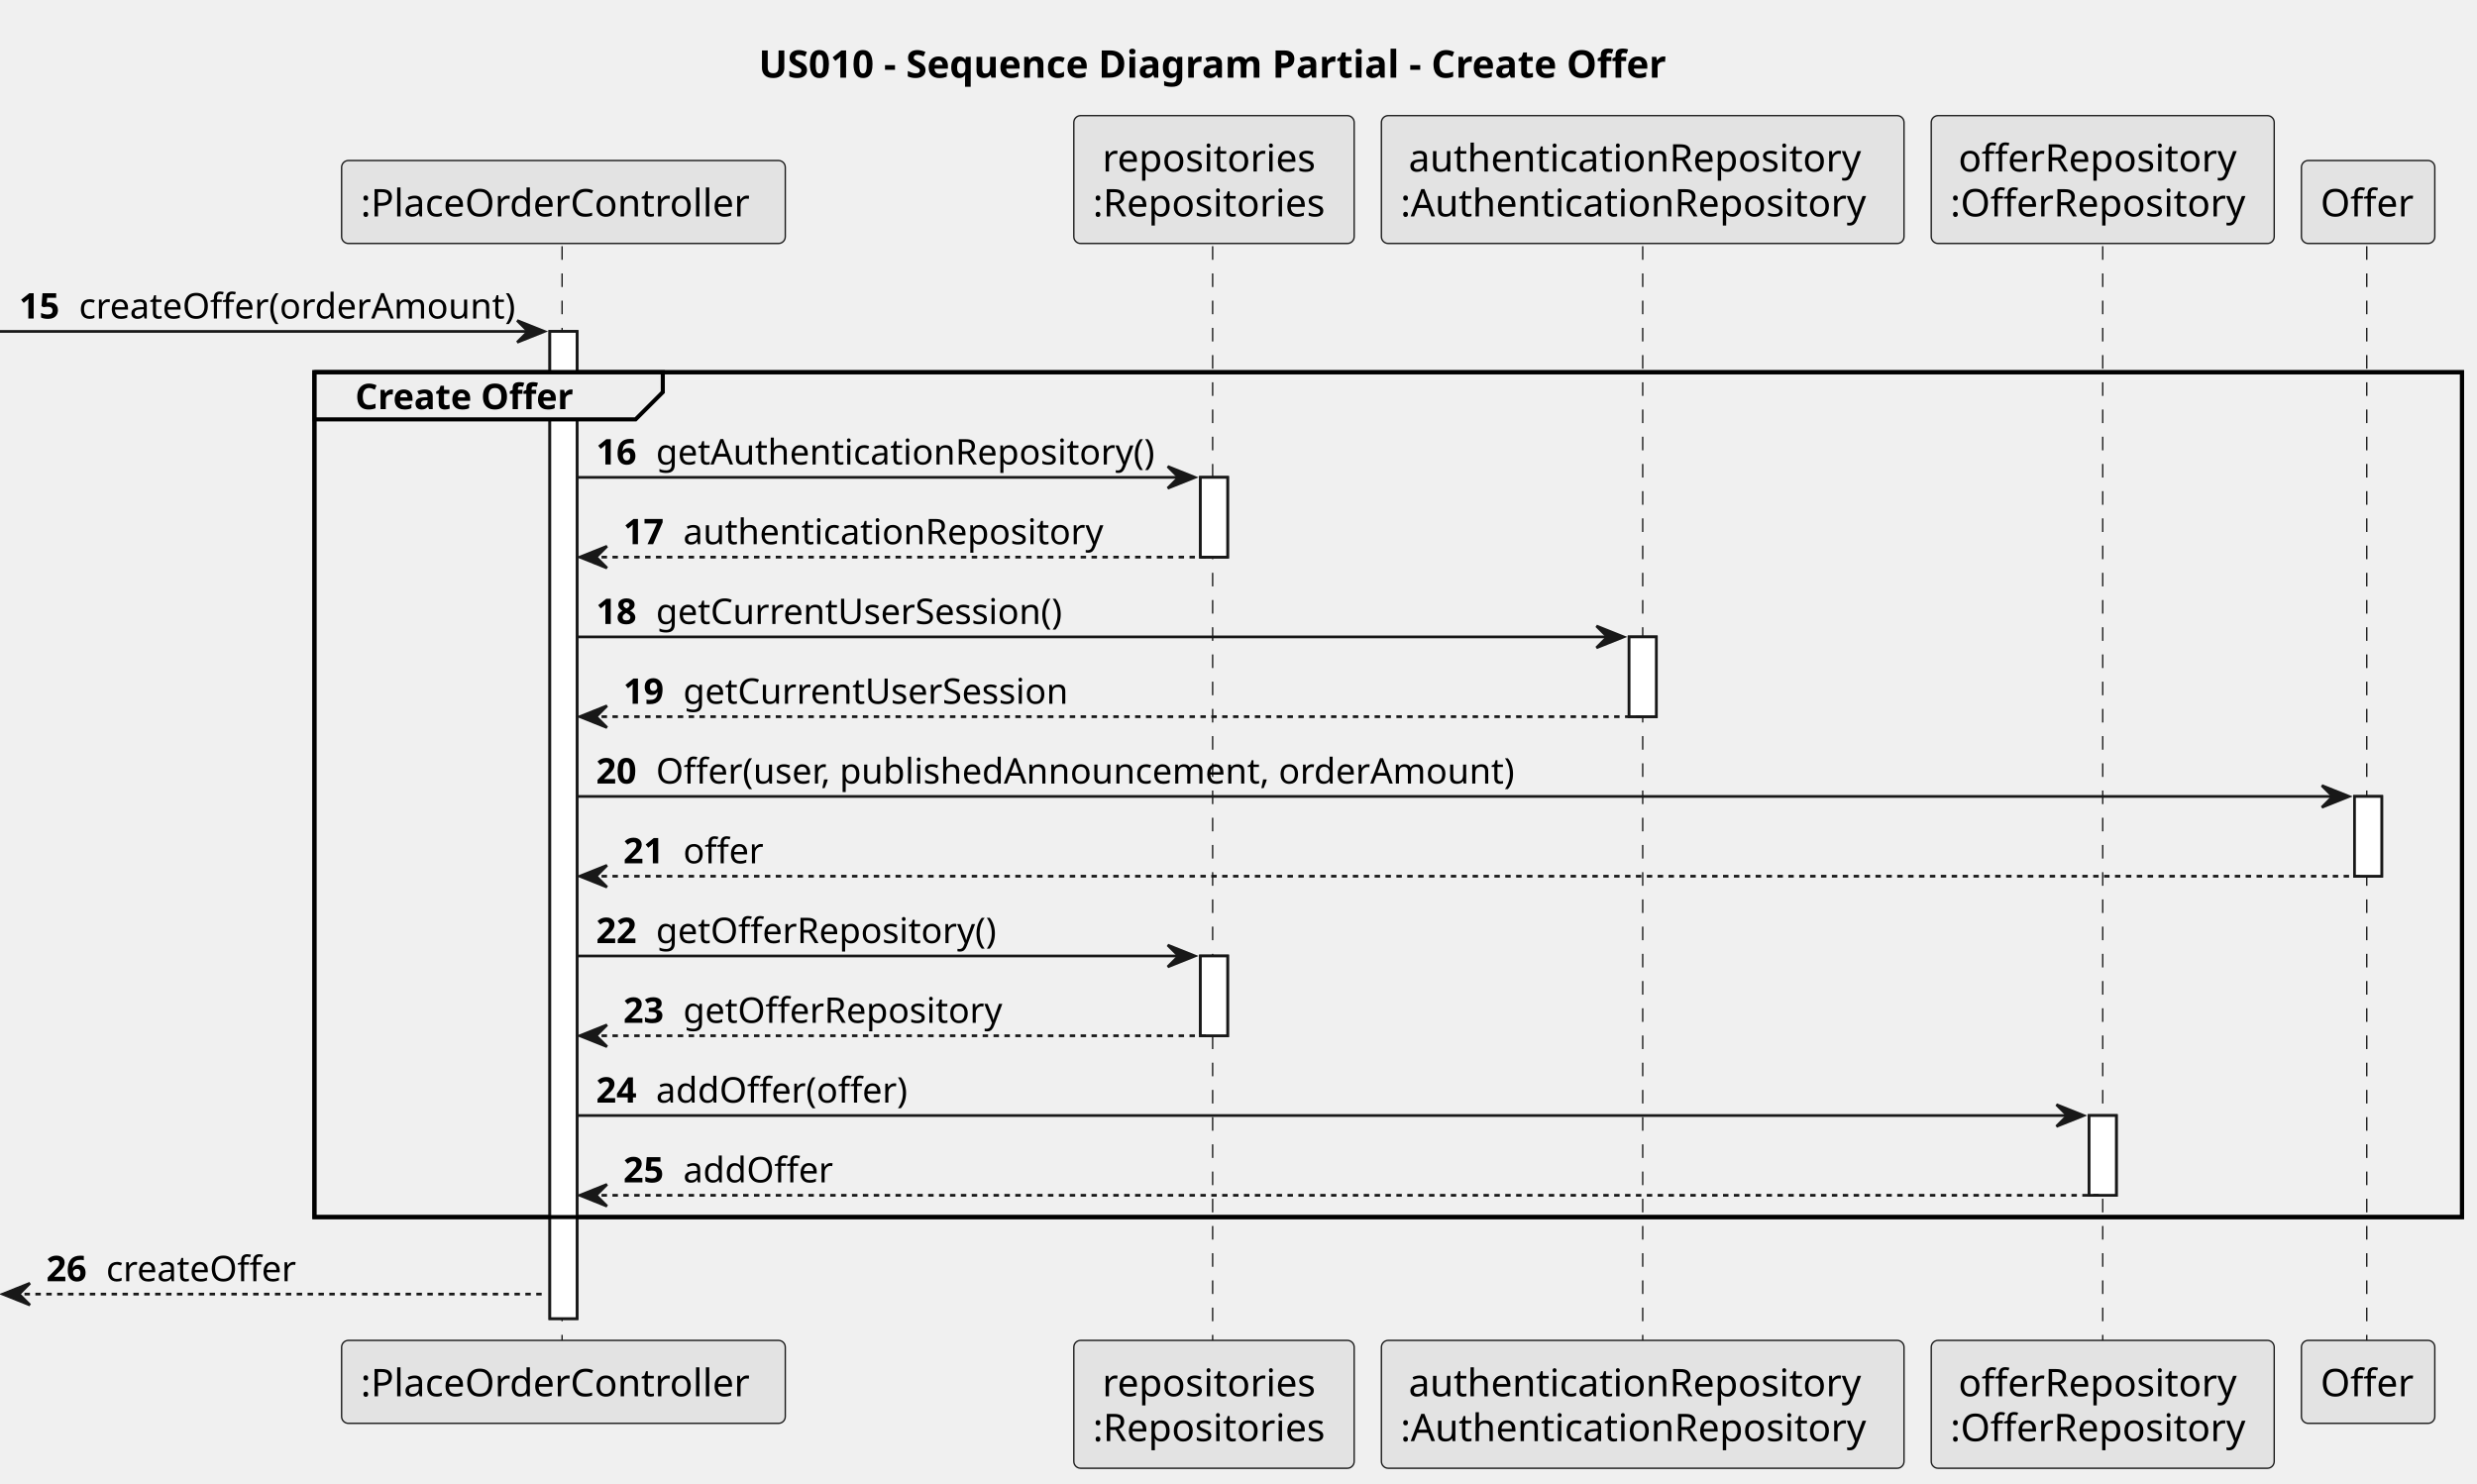
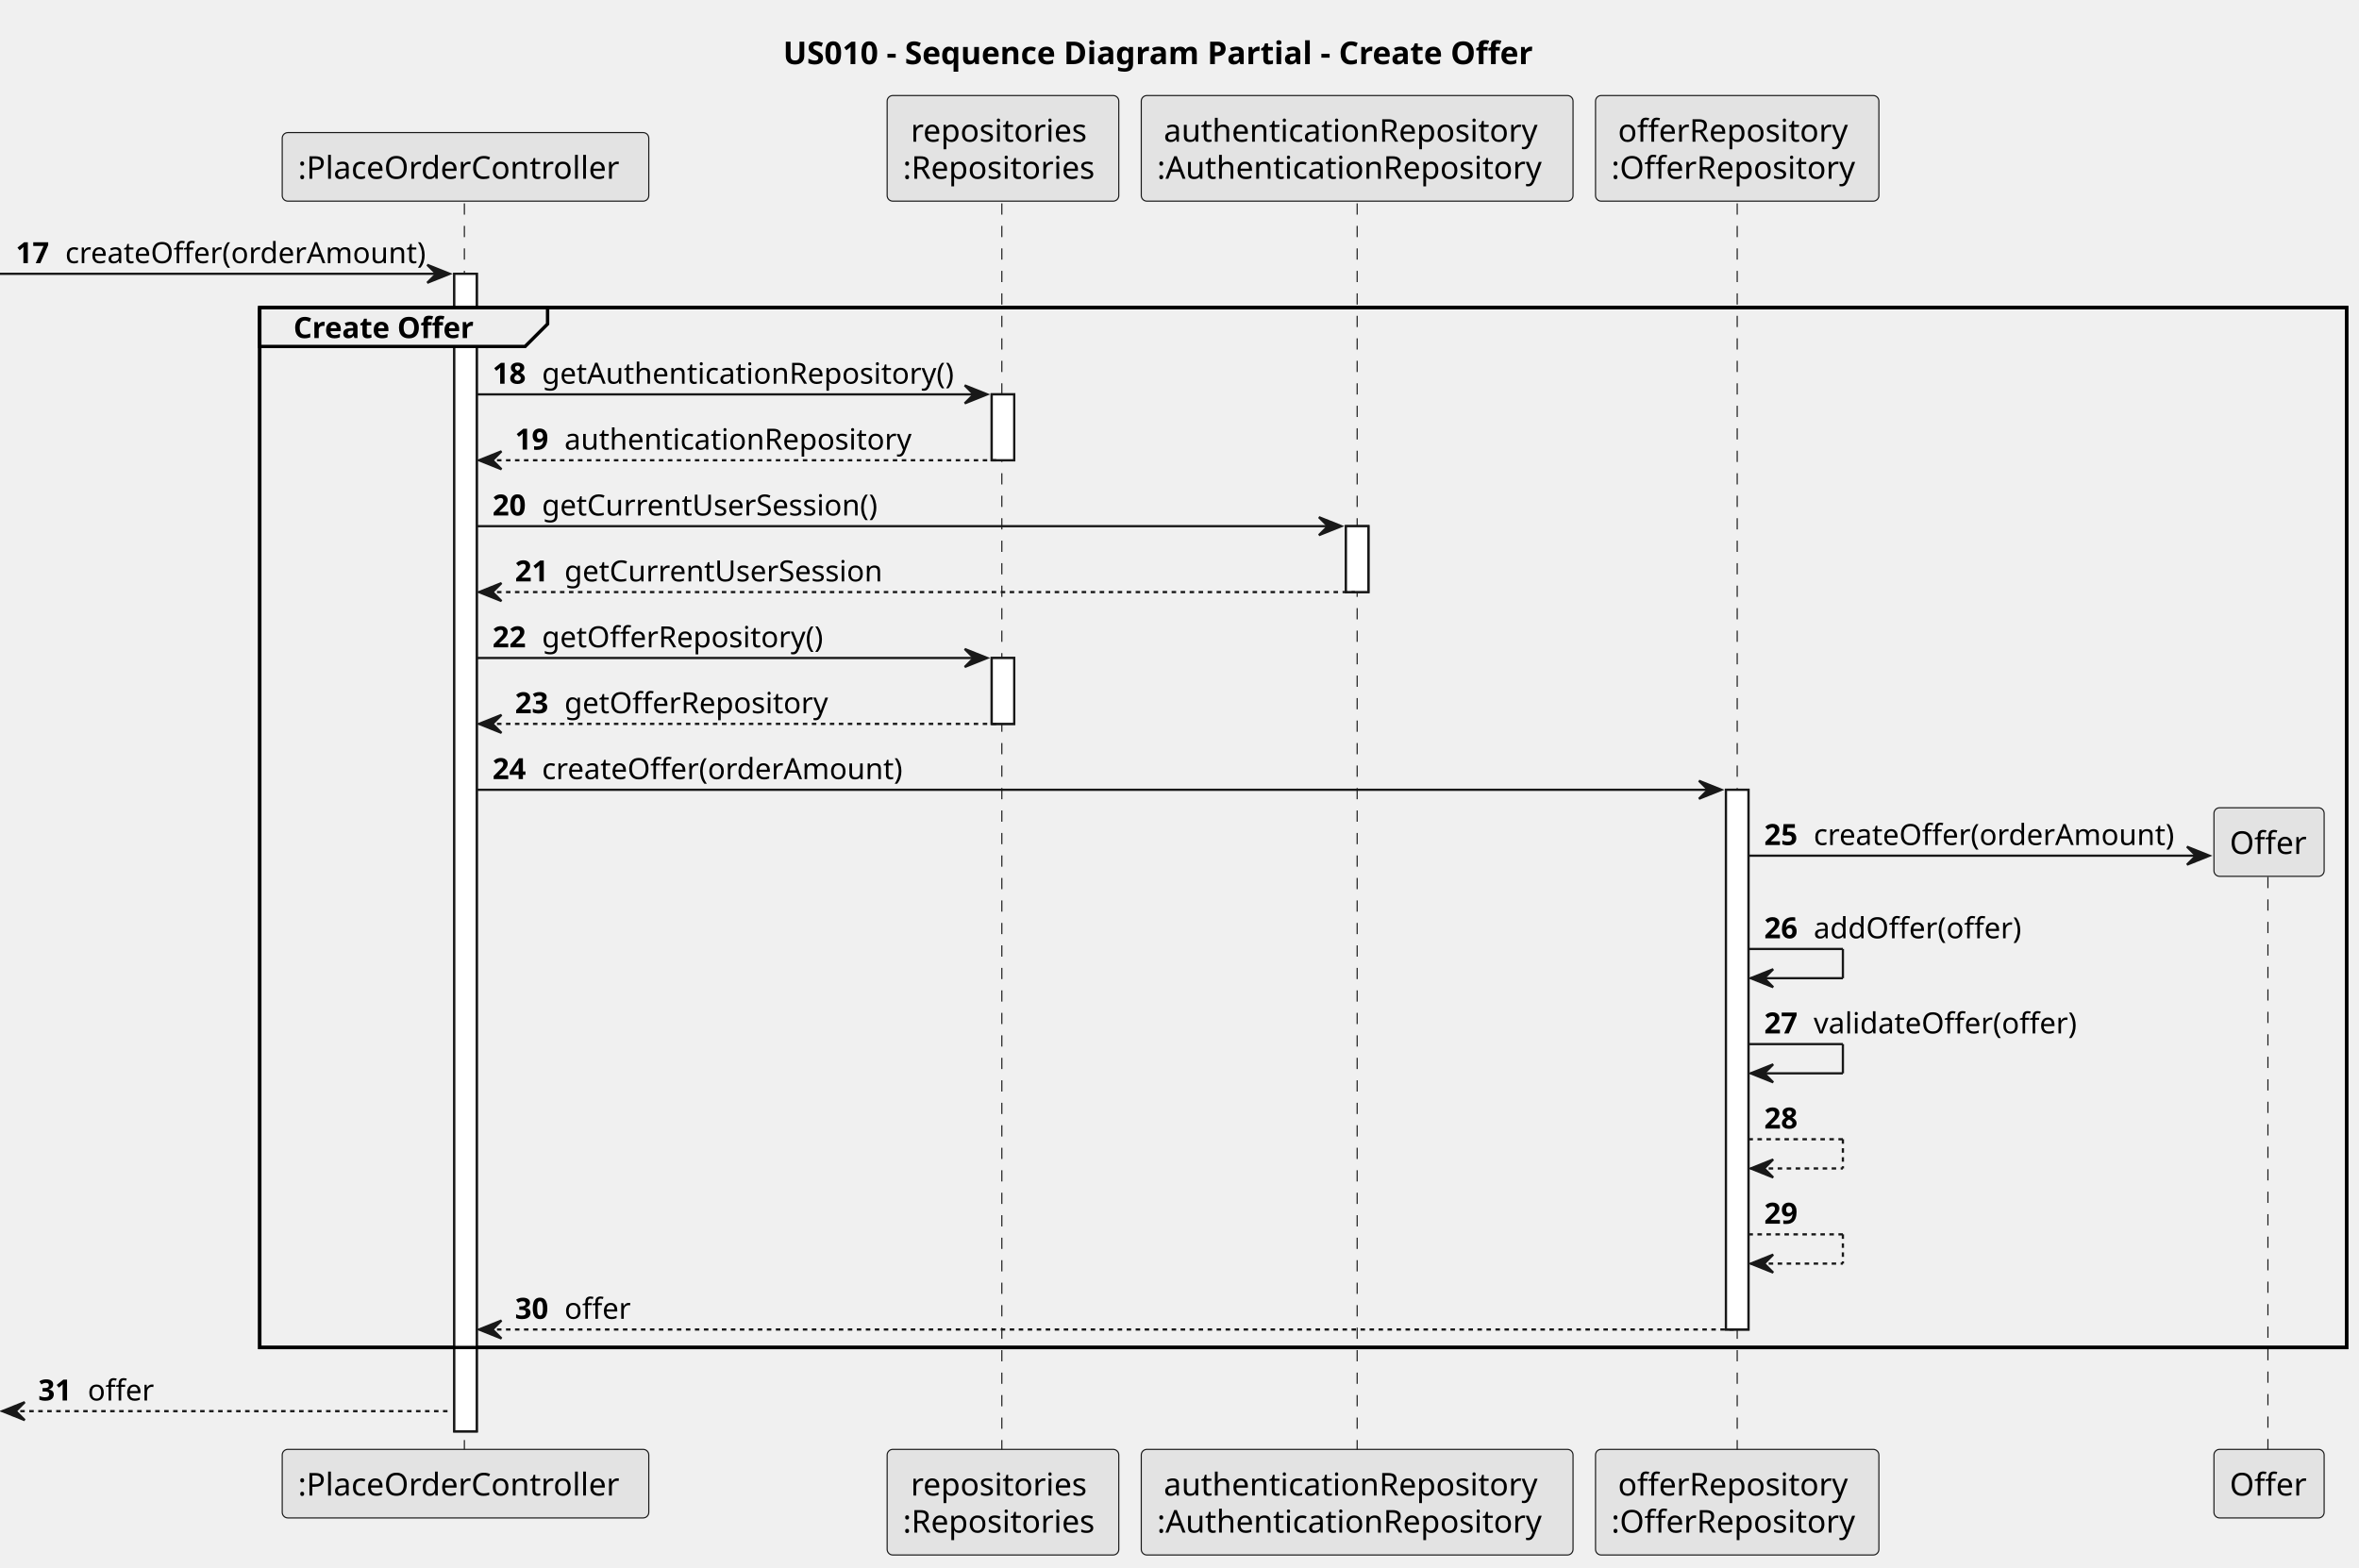
- <svg xmlns="http://www.w3.org/2000/svg" contentStyleType="text/css" height="545px" preserveAspectRatio="none" style="width:910px;height:545px;background:#FFFFFF;" version="1.1" viewBox="0 0 910 545" width="910px" zoomAndPan="magnify">
+ <svg xmlns="http://www.w3.org/2000/svg" contentStyleType="text/css" height="697px" preserveAspectRatio="none" style="width:1049px;height:697px;background:#FFFFFF;" version="1.1" viewBox="0 0 1049 697" width="1049px" zoomAndPan="magnify">
  <defs />
  <g>
-     <text fill="#000000" font-family="sans-serif" font-size="14" font-weight="bold" lengthAdjust="spacing" textLength="356" x="278.75" y="28.535">US010 - Sequence Diagram Partial - Create Offer</text>
-     <rect fill="#FFFFFF" height="362.727" style="stroke:#181818;stroke-width:1.0;" width="10" x="202" y="121.775" />
+     <text fill="#000000" font-family="sans-serif" font-size="14" font-weight="bold" lengthAdjust="spacing" textLength="356" x="348.25" y="28.535">US010 - Sequence Diagram Partial - Create Offer</text>
+     <rect fill="#FFFFFF" height="514.836" style="stroke:#181818;stroke-width:1.0;" width="10" x="202" y="121.775" />
    <rect fill="#FFFFFF" height="29.311" style="stroke:#181818;stroke-width:1.0;" width="10" x="441" y="175.397" />
-     <rect fill="#FFFFFF" height="29.311" style="stroke:#181818;stroke-width:1.0;" width="10" x="441" y="351.26" />
+     <rect fill="#FFFFFF" height="29.311" style="stroke:#181818;stroke-width:1.0;" width="10" x="441" y="292.639" />
    <rect fill="#FFFFFF" height="29.311" style="stroke:#181818;stroke-width:1.0;" width="10" x="598.5" y="234.018" />
-     <rect fill="#FFFFFF" height="29.311" style="stroke:#181818;stroke-width:1.0;" width="10" x="767.5" y="409.881" />
-     <rect fill="#FFFFFF" height="29.311" style="stroke:#181818;stroke-width:1.0;" width="10" x="865" y="292.639" />
-     <rect fill="none" height="310.416" style="stroke:#000000;stroke-width:1.5;" width="789" x="115.5" y="136.775" />
-     <line style="stroke:#181818;stroke-width:0.5;stroke-dasharray:5.0,5.0;" x1="206.5" x2="206.5" y1="90.465" y2="493.502" />
-     <line style="stroke:#181818;stroke-width:0.5;stroke-dasharray:5.0,5.0;" x1="445.5" x2="445.5" y1="90.465" y2="493.502" />
-     <line style="stroke:#181818;stroke-width:0.5;stroke-dasharray:5.0,5.0;" x1="603.5" x2="603.5" y1="90.465" y2="493.502" />
-     <line style="stroke:#181818;stroke-width:0.5;stroke-dasharray:5.0,5.0;" x1="772.5" x2="772.5" y1="90.465" y2="493.502" />
-     <line style="stroke:#181818;stroke-width:0.5;stroke-dasharray:5.0,5.0;" x1="869.5" x2="869.5" y1="90.465" y2="493.502" />
+     <rect fill="#FFFFFF" height="240.041" style="stroke:#181818;stroke-width:1.0;" width="10" x="767.5" y="351.26" />
+     <rect fill="none" height="462.525" style="stroke:#000000;stroke-width:1.5;" width="928" x="115.5" y="136.775" />
+     <line style="stroke:#181818;stroke-width:0.5;stroke-dasharray:5.0,5.0;" x1="206.5" x2="206.5" y1="90.465" y2="645.611" />
+     <line style="stroke:#181818;stroke-width:0.5;stroke-dasharray:5.0,5.0;" x1="445.5" x2="445.5" y1="90.465" y2="645.611" />
+     <line style="stroke:#181818;stroke-width:0.5;stroke-dasharray:5.0,5.0;" x1="603.5" x2="603.5" y1="90.465" y2="645.611" />
+     <line style="stroke:#181818;stroke-width:0.5;stroke-dasharray:5.0,5.0;" x1="772.5" x2="772.5" y1="90.465" y2="645.611" />
+     <line style="stroke:#181818;stroke-width:0.5;stroke-dasharray:5.0,5.0;" x1="1008.5" x2="1008.5" y1="390.004" y2="645.611" />
    <rect fill="#E3E3E3" height="30.488" rx="2.5" ry="2.5" style="stroke:#181818;stroke-width:0.5;" width="163" x="125.5" y="58.977" />
    <text fill="#000000" font-family="sans-serif" font-size="14" lengthAdjust="spacing" textLength="149" x="132.5" y="79.512">:PlaceOrderController</text>
-     <rect fill="#E3E3E3" height="30.488" rx="2.5" ry="2.5" style="stroke:#181818;stroke-width:0.5;" width="163" x="125.5" y="492.502" />
-     <text fill="#000000" font-family="sans-serif" font-size="14" lengthAdjust="spacing" textLength="149" x="132.5" y="513.037">:PlaceOrderController</text>
+     <rect fill="#E3E3E3" height="30.488" rx="2.5" ry="2.5" style="stroke:#181818;stroke-width:0.5;" width="163" x="125.5" y="644.611" />
+     <text fill="#000000" font-family="sans-serif" font-size="14" lengthAdjust="spacing" textLength="149" x="132.5" y="665.146">:PlaceOrderController</text>
    <rect fill="#E3E3E3" height="46.977" rx="2.5" ry="2.5" style="stroke:#181818;stroke-width:0.5;" width="103" x="394.5" y="42.488" />
    <text fill="#000000" font-family="sans-serif" font-size="14" lengthAdjust="spacing" textLength="82" x="405" y="63.023">repositories</text>
    <text fill="#000000" font-family="sans-serif" font-size="14" lengthAdjust="spacing" textLength="89" x="401.5" y="79.512">:Repositories</text>
-     <rect fill="#E3E3E3" height="46.977" rx="2.5" ry="2.5" style="stroke:#181818;stroke-width:0.5;" width="103" x="394.5" y="492.502" />
-     <text fill="#000000" font-family="sans-serif" font-size="14" lengthAdjust="spacing" textLength="82" x="405" y="513.037">repositories</text>
-     <text fill="#000000" font-family="sans-serif" font-size="14" lengthAdjust="spacing" textLength="89" x="401.5" y="529.525">:Repositories</text>
+     <rect fill="#E3E3E3" height="46.977" rx="2.5" ry="2.5" style="stroke:#181818;stroke-width:0.5;" width="103" x="394.5" y="644.611" />
+     <text fill="#000000" font-family="sans-serif" font-size="14" lengthAdjust="spacing" textLength="82" x="405" y="665.146">repositories</text>
+     <text fill="#000000" font-family="sans-serif" font-size="14" lengthAdjust="spacing" textLength="89" x="401.5" y="681.635">:Repositories</text>
    <rect fill="#E3E3E3" height="46.977" rx="2.5" ry="2.5" style="stroke:#181818;stroke-width:0.5;" width="192" x="507.5" y="42.488" />
    <text fill="#000000" font-family="sans-serif" font-size="14" lengthAdjust="spacing" textLength="172" x="517.5" y="63.023">authenticationRepository</text>
    <text fill="#000000" font-family="sans-serif" font-size="14" lengthAdjust="spacing" textLength="178" x="514.5" y="79.512">:AuthenticationRepository</text>
-     <rect fill="#E3E3E3" height="46.977" rx="2.5" ry="2.5" style="stroke:#181818;stroke-width:0.5;" width="192" x="507.5" y="492.502" />
-     <text fill="#000000" font-family="sans-serif" font-size="14" lengthAdjust="spacing" textLength="172" x="517.5" y="513.037">authenticationRepository</text>
-     <text fill="#000000" font-family="sans-serif" font-size="14" lengthAdjust="spacing" textLength="178" x="514.5" y="529.525">:AuthenticationRepository</text>
+     <rect fill="#E3E3E3" height="46.977" rx="2.5" ry="2.5" style="stroke:#181818;stroke-width:0.5;" width="192" x="507.5" y="644.611" />
+     <text fill="#000000" font-family="sans-serif" font-size="14" lengthAdjust="spacing" textLength="172" x="517.5" y="665.146">authenticationRepository</text>
+     <text fill="#000000" font-family="sans-serif" font-size="14" lengthAdjust="spacing" textLength="178" x="514.5" y="681.635">:AuthenticationRepository</text>
    <rect fill="#E3E3E3" height="46.977" rx="2.5" ry="2.5" style="stroke:#181818;stroke-width:0.5;" width="126" x="709.5" y="42.488" />
    <text fill="#000000" font-family="sans-serif" font-size="14" lengthAdjust="spacing" textLength="106" x="719.5" y="63.023">offerRepository</text>
    <text fill="#000000" font-family="sans-serif" font-size="14" lengthAdjust="spacing" textLength="112" x="716.5" y="79.512">:OfferRepository</text>
-     <rect fill="#E3E3E3" height="46.977" rx="2.5" ry="2.5" style="stroke:#181818;stroke-width:0.5;" width="126" x="709.5" y="492.502" />
-     <text fill="#000000" font-family="sans-serif" font-size="14" lengthAdjust="spacing" textLength="106" x="719.5" y="513.037">offerRepository</text>
-     <text fill="#000000" font-family="sans-serif" font-size="14" lengthAdjust="spacing" textLength="112" x="716.5" y="529.525">:OfferRepository</text>
-     <rect fill="#E3E3E3" height="30.488" rx="2.5" ry="2.5" style="stroke:#181818;stroke-width:0.5;" width="49" x="845.5" y="58.977" />
-     <text fill="#000000" font-family="sans-serif" font-size="14" lengthAdjust="spacing" textLength="35" x="852.5" y="79.512">Offer</text>
-     <rect fill="#E3E3E3" height="30.488" rx="2.5" ry="2.5" style="stroke:#181818;stroke-width:0.5;" width="49" x="845.5" y="492.502" />
-     <text fill="#000000" font-family="sans-serif" font-size="14" lengthAdjust="spacing" textLength="35" x="852.5" y="513.037">Offer</text>
-     <rect fill="#FFFFFF" height="362.727" style="stroke:#181818;stroke-width:1.0;" width="10" x="202" y="121.775" />
+     <rect fill="#E3E3E3" height="46.977" rx="2.5" ry="2.5" style="stroke:#181818;stroke-width:0.5;" width="126" x="709.5" y="644.611" />
+     <text fill="#000000" font-family="sans-serif" font-size="14" lengthAdjust="spacing" textLength="106" x="719.5" y="665.146">offerRepository</text>
+     <text fill="#000000" font-family="sans-serif" font-size="14" lengthAdjust="spacing" textLength="112" x="716.5" y="681.635">:OfferRepository</text>
+     <rect fill="#E3E3E3" height="30.488" rx="2.5" ry="2.5" style="stroke:#181818;stroke-width:0.5;" width="49" x="984.5" y="644.611" />
+     <text fill="#000000" font-family="sans-serif" font-size="14" lengthAdjust="spacing" textLength="35" x="991.5" y="665.146">Offer</text>
+     <rect fill="#FFFFFF" height="514.836" style="stroke:#181818;stroke-width:1.0;" width="10" x="202" y="121.775" />
    <rect fill="#FFFFFF" height="29.311" style="stroke:#181818;stroke-width:1.0;" width="10" x="441" y="175.397" />
-     <rect fill="#FFFFFF" height="29.311" style="stroke:#181818;stroke-width:1.0;" width="10" x="441" y="351.26" />
+     <rect fill="#FFFFFF" height="29.311" style="stroke:#181818;stroke-width:1.0;" width="10" x="441" y="292.639" />
    <rect fill="#FFFFFF" height="29.311" style="stroke:#181818;stroke-width:1.0;" width="10" x="598.5" y="234.018" />
-     <rect fill="#FFFFFF" height="29.311" style="stroke:#181818;stroke-width:1.0;" width="10" x="767.5" y="409.881" />
-     <rect fill="#FFFFFF" height="29.311" style="stroke:#181818;stroke-width:1.0;" width="10" x="865" y="292.639" />
+     <rect fill="#FFFFFF" height="240.041" style="stroke:#181818;stroke-width:1.0;" width="10" x="767.5" y="351.26" />
    <polygon fill="#181818" points="190,117.775,200,121.775,190,125.775,194,121.775" style="stroke:#181818;stroke-width:1.0;" />
    <line style="stroke:#181818;stroke-width:1.0;" x1="0" x2="196" y1="121.775" y2="121.775" />
-     <text fill="#000000" font-family="sans-serif" font-size="13" font-weight="bold" lengthAdjust="spacing" textLength="18" x="7" y="117.033">15</text>
+     <text fill="#000000" font-family="sans-serif" font-size="13" font-weight="bold" lengthAdjust="spacing" textLength="18" x="7" y="117.033">17</text>
    <text fill="#000000" font-family="sans-serif" font-size="13" lengthAdjust="spacing" textLength="161" x="29" y="117.033">createOffer(orderAmount)</text>
    <path d="M115.5,136.775 L243.5,136.775 L243.5,144.086 L233.5,154.086 L115.5,154.086 L115.5,136.775 " fill="#EEEEEE" style="stroke:#000000;stroke-width:1.5;" />
-     <rect fill="none" height="310.416" style="stroke:#000000;stroke-width:1.5;" width="789" x="115.5" y="136.775" />
+     <rect fill="none" height="462.525" style="stroke:#000000;stroke-width:1.5;" width="928" x="115.5" y="136.775" />
    <text fill="#000000" font-family="sans-serif" font-size="13" font-weight="bold" lengthAdjust="spacing" textLength="83" x="130.5" y="150.344">Create Offer</text>
    <polygon fill="#181818" points="429,171.397,439,175.397,429,179.397,433,175.397" style="stroke:#181818;stroke-width:1.0;" />
    <line style="stroke:#181818;stroke-width:1.0;" x1="212" x2="435" y1="175.397" y2="175.397" />
-     <text fill="#000000" font-family="sans-serif" font-size="13" font-weight="bold" lengthAdjust="spacing" textLength="18" x="219" y="170.654">16</text>
+     <text fill="#000000" font-family="sans-serif" font-size="13" font-weight="bold" lengthAdjust="spacing" textLength="18" x="219" y="170.654">18</text>
    <text fill="#000000" font-family="sans-serif" font-size="13" lengthAdjust="spacing" textLength="188" x="241" y="170.654">getAuthenticationRepository()</text>
    <polygon fill="#181818" points="223,200.707,213,204.707,223,208.707,219,204.707" style="stroke:#181818;stroke-width:1.0;" />
    <line style="stroke:#181818;stroke-width:1.0;stroke-dasharray:2.0,2.0;" x1="217" x2="445" y1="204.707" y2="204.707" />
-     <text fill="#000000" font-family="sans-serif" font-size="13" font-weight="bold" lengthAdjust="spacing" textLength="18" x="229" y="199.965">17</text>
+     <text fill="#000000" font-family="sans-serif" font-size="13" font-weight="bold" lengthAdjust="spacing" textLength="18" x="229" y="199.965">19</text>
    <text fill="#000000" font-family="sans-serif" font-size="13" lengthAdjust="spacing" textLength="158" x="251" y="199.965">authenticationRepository</text>
    <polygon fill="#181818" points="586.5,230.018,596.5,234.018,586.5,238.018,590.5,234.018" style="stroke:#181818;stroke-width:1.0;" />
    <line style="stroke:#181818;stroke-width:1.0;" x1="212" x2="592.5" y1="234.018" y2="234.018" />
-     <text fill="#000000" font-family="sans-serif" font-size="13" font-weight="bold" lengthAdjust="spacing" textLength="18" x="219" y="229.275">18</text>
+     <text fill="#000000" font-family="sans-serif" font-size="13" font-weight="bold" lengthAdjust="spacing" textLength="18" x="219" y="229.275">20</text>
    <text fill="#000000" font-family="sans-serif" font-size="13" lengthAdjust="spacing" textLength="151" x="241" y="229.275">getCurrentUserSession()</text>
    <polygon fill="#181818" points="223,259.328,213,263.328,223,267.328,219,263.328" style="stroke:#181818;stroke-width:1.0;" />
    <line style="stroke:#181818;stroke-width:1.0;stroke-dasharray:2.0,2.0;" x1="217" x2="602.5" y1="263.328" y2="263.328" />
-     <text fill="#000000" font-family="sans-serif" font-size="13" font-weight="bold" lengthAdjust="spacing" textLength="18" x="229" y="258.586">19</text>
+     <text fill="#000000" font-family="sans-serif" font-size="13" font-weight="bold" lengthAdjust="spacing" textLength="18" x="229" y="258.586">21</text>
    <text fill="#000000" font-family="sans-serif" font-size="13" lengthAdjust="spacing" textLength="143" x="251" y="258.586">getCurrentUserSession</text>
-     <polygon fill="#181818" points="853,288.639,863,292.639,853,296.639,857,292.639" style="stroke:#181818;stroke-width:1.0;" />
-     <line style="stroke:#181818;stroke-width:1.0;" x1="212" x2="859" y1="292.639" y2="292.639" />
-     <text fill="#000000" font-family="sans-serif" font-size="13" font-weight="bold" lengthAdjust="spacing" textLength="18" x="219" y="287.897">20</text>
-     <text fill="#000000" font-family="sans-serif" font-size="13" lengthAdjust="spacing" textLength="323" x="241" y="287.897">Offer(user, publishedAnnouncement, orderAmount)</text>
+     <polygon fill="#181818" points="429,288.639,439,292.639,429,296.639,433,292.639" style="stroke:#181818;stroke-width:1.0;" />
+     <line style="stroke:#181818;stroke-width:1.0;" x1="212" x2="435" y1="292.639" y2="292.639" />
+     <text fill="#000000" font-family="sans-serif" font-size="13" font-weight="bold" lengthAdjust="spacing" textLength="18" x="219" y="287.897">22</text>
+     <text fill="#000000" font-family="sans-serif" font-size="13" lengthAdjust="spacing" textLength="127" x="241" y="287.897">getOfferRepository()</text>
    <polygon fill="#181818" points="223,317.949,213,321.949,223,325.949,219,321.949" style="stroke:#181818;stroke-width:1.0;" />
-     <line style="stroke:#181818;stroke-width:1.0;stroke-dasharray:2.0,2.0;" x1="217" x2="869" y1="321.949" y2="321.949" />
-     <text fill="#000000" font-family="sans-serif" font-size="13" font-weight="bold" lengthAdjust="spacing" textLength="18" x="229" y="317.207">21</text>
-     <text fill="#000000" font-family="sans-serif" font-size="13" lengthAdjust="spacing" textLength="30" x="251" y="317.207">offer</text>
-     <polygon fill="#181818" points="429,347.26,439,351.26,429,355.26,433,351.26" style="stroke:#181818;stroke-width:1.0;" />
-     <line style="stroke:#181818;stroke-width:1.0;" x1="212" x2="435" y1="351.26" y2="351.26" />
-     <text fill="#000000" font-family="sans-serif" font-size="13" font-weight="bold" lengthAdjust="spacing" textLength="18" x="219" y="346.518">22</text>
-     <text fill="#000000" font-family="sans-serif" font-size="13" lengthAdjust="spacing" textLength="127" x="241" y="346.518">getOfferRepository()</text>
-     <polygon fill="#181818" points="223,376.57,213,380.57,223,384.57,219,380.57" style="stroke:#181818;stroke-width:1.0;" />
-     <line style="stroke:#181818;stroke-width:1.0;stroke-dasharray:2.0,2.0;" x1="217" x2="445" y1="380.57" y2="380.57" />
-     <text fill="#000000" font-family="sans-serif" font-size="13" font-weight="bold" lengthAdjust="spacing" textLength="18" x="229" y="375.828">23</text>
-     <text fill="#000000" font-family="sans-serif" font-size="13" lengthAdjust="spacing" textLength="119" x="251" y="375.828">getOfferRepository</text>
-     <polygon fill="#181818" points="755.5,405.881,765.5,409.881,755.5,413.881,759.5,409.881" style="stroke:#181818;stroke-width:1.0;" />
-     <line style="stroke:#181818;stroke-width:1.0;" x1="212" x2="761.5" y1="409.881" y2="409.881" />
-     <text fill="#000000" font-family="sans-serif" font-size="13" font-weight="bold" lengthAdjust="spacing" textLength="18" x="219" y="405.139">24</text>
-     <text fill="#000000" font-family="sans-serif" font-size="13" lengthAdjust="spacing" textLength="93" x="241" y="405.139">addOffer(offer)</text>
-     <polygon fill="#181818" points="223,435.191,213,439.191,223,443.191,219,439.191" style="stroke:#181818;stroke-width:1.0;" />
-     <line style="stroke:#181818;stroke-width:1.0;stroke-dasharray:2.0,2.0;" x1="217" x2="771.5" y1="439.191" y2="439.191" />
-     <text fill="#000000" font-family="sans-serif" font-size="13" font-weight="bold" lengthAdjust="spacing" textLength="18" x="229" y="434.449">25</text>
-     <text fill="#000000" font-family="sans-serif" font-size="13" lengthAdjust="spacing" textLength="55" x="251" y="434.449">addOffer</text>
-     <polygon fill="#181818" points="11,471.502,1,475.502,11,479.502,7,475.502" style="stroke:#181818;stroke-width:1.0;" />
-     <line style="stroke:#181818;stroke-width:1.0;stroke-dasharray:2.0,2.0;" x1="5" x2="201" y1="475.502" y2="475.502" />
-     <text fill="#000000" font-family="sans-serif" font-size="13" font-weight="bold" lengthAdjust="spacing" textLength="18" x="17" y="470.76">26</text>
-     <text fill="#000000" font-family="sans-serif" font-size="13" lengthAdjust="spacing" textLength="70" x="39" y="470.76">createOffer</text>
+     <line style="stroke:#181818;stroke-width:1.0;stroke-dasharray:2.0,2.0;" x1="217" x2="445" y1="321.949" y2="321.949" />
+     <text fill="#000000" font-family="sans-serif" font-size="13" font-weight="bold" lengthAdjust="spacing" textLength="18" x="229" y="317.207">23</text>
+     <text fill="#000000" font-family="sans-serif" font-size="13" lengthAdjust="spacing" textLength="119" x="251" y="317.207">getOfferRepository</text>
+     <polygon fill="#181818" points="755.5,347.26,765.5,351.26,755.5,355.26,759.5,351.26" style="stroke:#181818;stroke-width:1.0;" />
+     <line style="stroke:#181818;stroke-width:1.0;" x1="212" x2="761.5" y1="351.26" y2="351.26" />
+     <text fill="#000000" font-family="sans-serif" font-size="13" font-weight="bold" lengthAdjust="spacing" textLength="18" x="219" y="346.518">24</text>
+     <text fill="#000000" font-family="sans-serif" font-size="13" lengthAdjust="spacing" textLength="161" x="241" y="346.518">createOffer(orderAmount)</text>
+     <polygon fill="#181818" points="972.5,376.57,982.5,380.57,972.5,384.57,976.5,380.57" style="stroke:#181818;stroke-width:1.0;" />
+     <line style="stroke:#181818;stroke-width:1.0;" x1="777.5" x2="978.5" y1="380.57" y2="380.57" />
+     <text fill="#000000" font-family="sans-serif" font-size="13" font-weight="bold" lengthAdjust="spacing" textLength="18" x="784.5" y="375.828">25</text>
+     <text fill="#000000" font-family="sans-serif" font-size="13" lengthAdjust="spacing" textLength="161" x="806.5" y="375.828">createOffer(orderAmount)</text>
+     <rect fill="#E3E3E3" height="30.488" rx="2.5" ry="2.5" style="stroke:#181818;stroke-width:0.5;" width="49" x="984.5" y="359.26" />
+     <text fill="#000000" font-family="sans-serif" font-size="14" lengthAdjust="spacing" textLength="35" x="991.5" y="379.795">Offer</text>
+     <line style="stroke:#181818;stroke-width:1.0;" x1="777.5" x2="819.5" y1="422.059" y2="422.059" />
+     <line style="stroke:#181818;stroke-width:1.0;" x1="819.5" x2="819.5" y1="422.059" y2="435.059" />
+     <line style="stroke:#181818;stroke-width:1.0;" x1="778.5" x2="819.5" y1="435.059" y2="435.059" />
+     <polygon fill="#181818" points="788.5,431.059,778.5,435.059,788.5,439.059,784.5,435.059" style="stroke:#181818;stroke-width:1.0;" />
+     <text fill="#000000" font-family="sans-serif" font-size="13" font-weight="bold" lengthAdjust="spacing" textLength="18" x="784.5" y="417.316">26</text>
+     <text fill="#000000" font-family="sans-serif" font-size="13" lengthAdjust="spacing" textLength="93" x="806.5" y="417.316">addOffer(offer)</text>
+     <line style="stroke:#181818;stroke-width:1.0;" x1="777.5" x2="819.5" y1="464.369" y2="464.369" />
+     <line style="stroke:#181818;stroke-width:1.0;" x1="819.5" x2="819.5" y1="464.369" y2="477.369" />
+     <line style="stroke:#181818;stroke-width:1.0;" x1="778.5" x2="819.5" y1="477.369" y2="477.369" />
+     <polygon fill="#181818" points="788.5,473.369,778.5,477.369,788.5,481.369,784.5,477.369" style="stroke:#181818;stroke-width:1.0;" />
+     <text fill="#000000" font-family="sans-serif" font-size="13" font-weight="bold" lengthAdjust="spacing" textLength="18" x="784.5" y="459.627">27</text>
+     <text fill="#000000" font-family="sans-serif" font-size="13" lengthAdjust="spacing" textLength="119" x="806.5" y="459.627">validateOffer(offer)</text>
+     <line style="stroke:#181818;stroke-width:1.0;stroke-dasharray:2.0,2.0;" x1="777.5" x2="819.5" y1="506.68" y2="506.68" />
+     <line style="stroke:#181818;stroke-width:1.0;stroke-dasharray:2.0,2.0;" x1="819.5" x2="819.5" y1="506.68" y2="519.68" />
+     <line style="stroke:#181818;stroke-width:1.0;stroke-dasharray:2.0,2.0;" x1="778.5" x2="819.5" y1="519.68" y2="519.68" />
+     <polygon fill="#181818" points="788.5,515.68,778.5,519.68,788.5,523.68,784.5,519.68" style="stroke:#181818;stroke-width:1.0;" />
+     <text fill="#000000" font-family="sans-serif" font-size="13" font-weight="bold" lengthAdjust="spacing" textLength="18" x="784.5" y="501.938">28</text>
+     <text fill="#000000" font-family="sans-serif" font-size="13" lengthAdjust="spacing" textLength="4" x="806.5" y="501.938"> </text>
+     <line style="stroke:#181818;stroke-width:1.0;stroke-dasharray:2.0,2.0;" x1="777.5" x2="819.5" y1="548.99" y2="548.99" />
+     <line style="stroke:#181818;stroke-width:1.0;stroke-dasharray:2.0,2.0;" x1="819.5" x2="819.5" y1="548.99" y2="561.99" />
+     <line style="stroke:#181818;stroke-width:1.0;stroke-dasharray:2.0,2.0;" x1="778.5" x2="819.5" y1="561.99" y2="561.99" />
+     <polygon fill="#181818" points="788.5,557.99,778.5,561.99,788.5,565.99,784.5,561.99" style="stroke:#181818;stroke-width:1.0;" />
+     <text fill="#000000" font-family="sans-serif" font-size="13" font-weight="bold" lengthAdjust="spacing" textLength="18" x="784.5" y="544.248">29</text>
+     <text fill="#000000" font-family="sans-serif" font-size="13" lengthAdjust="spacing" textLength="4" x="806.5" y="544.248"> </text>
+     <polygon fill="#181818" points="223,587.301,213,591.301,223,595.301,219,591.301" style="stroke:#181818;stroke-width:1.0;" />
+     <line style="stroke:#181818;stroke-width:1.0;stroke-dasharray:2.0,2.0;" x1="217" x2="771.5" y1="591.301" y2="591.301" />
+     <text fill="#000000" font-family="sans-serif" font-size="13" font-weight="bold" lengthAdjust="spacing" textLength="18" x="229" y="586.559">30</text>
+     <text fill="#000000" font-family="sans-serif" font-size="13" lengthAdjust="spacing" textLength="30" x="251" y="586.559">offer</text>
+     <polygon fill="#181818" points="11,623.611,1,627.611,11,631.611,7,627.611" style="stroke:#181818;stroke-width:1.0;" />
+     <line style="stroke:#181818;stroke-width:1.0;stroke-dasharray:2.0,2.0;" x1="5" x2="201" y1="627.611" y2="627.611" />
+     <text fill="#000000" font-family="sans-serif" font-size="13" font-weight="bold" lengthAdjust="spacing" textLength="18" x="17" y="622.869">31</text>
+     <text fill="#000000" font-family="sans-serif" font-size="13" lengthAdjust="spacing" textLength="30" x="39" y="622.869">offer</text>
  </g>
</svg>
